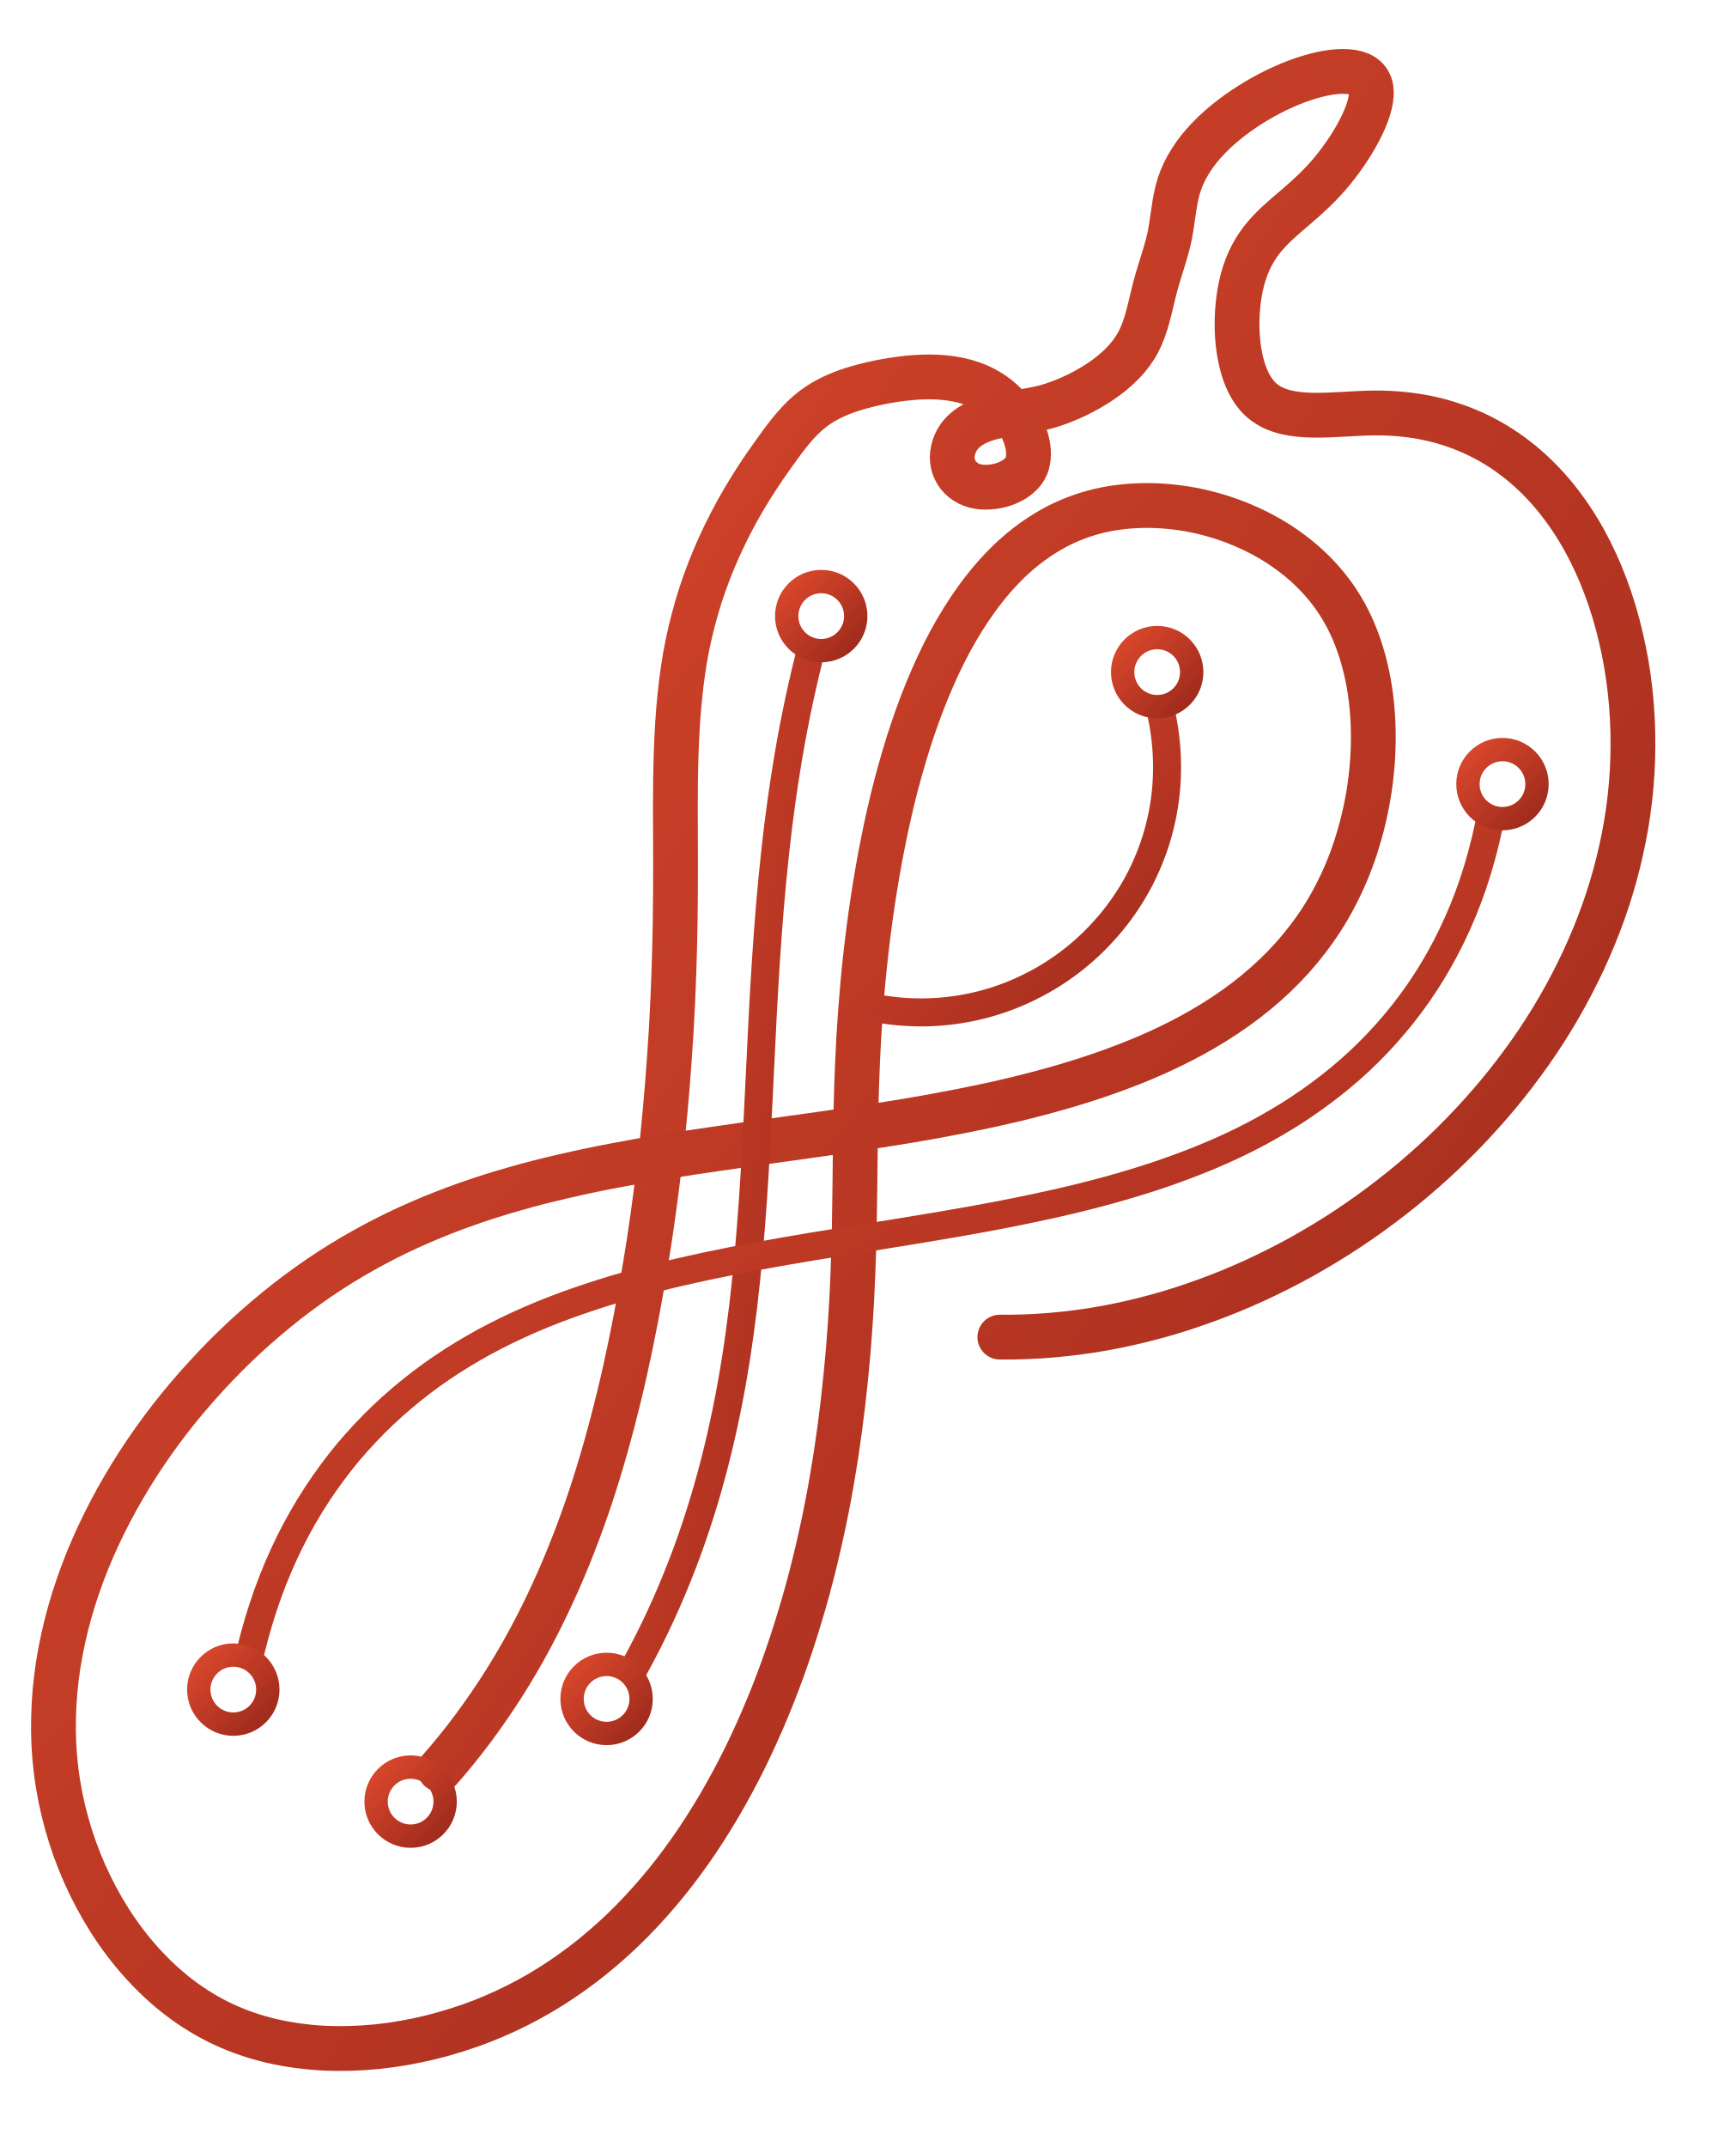
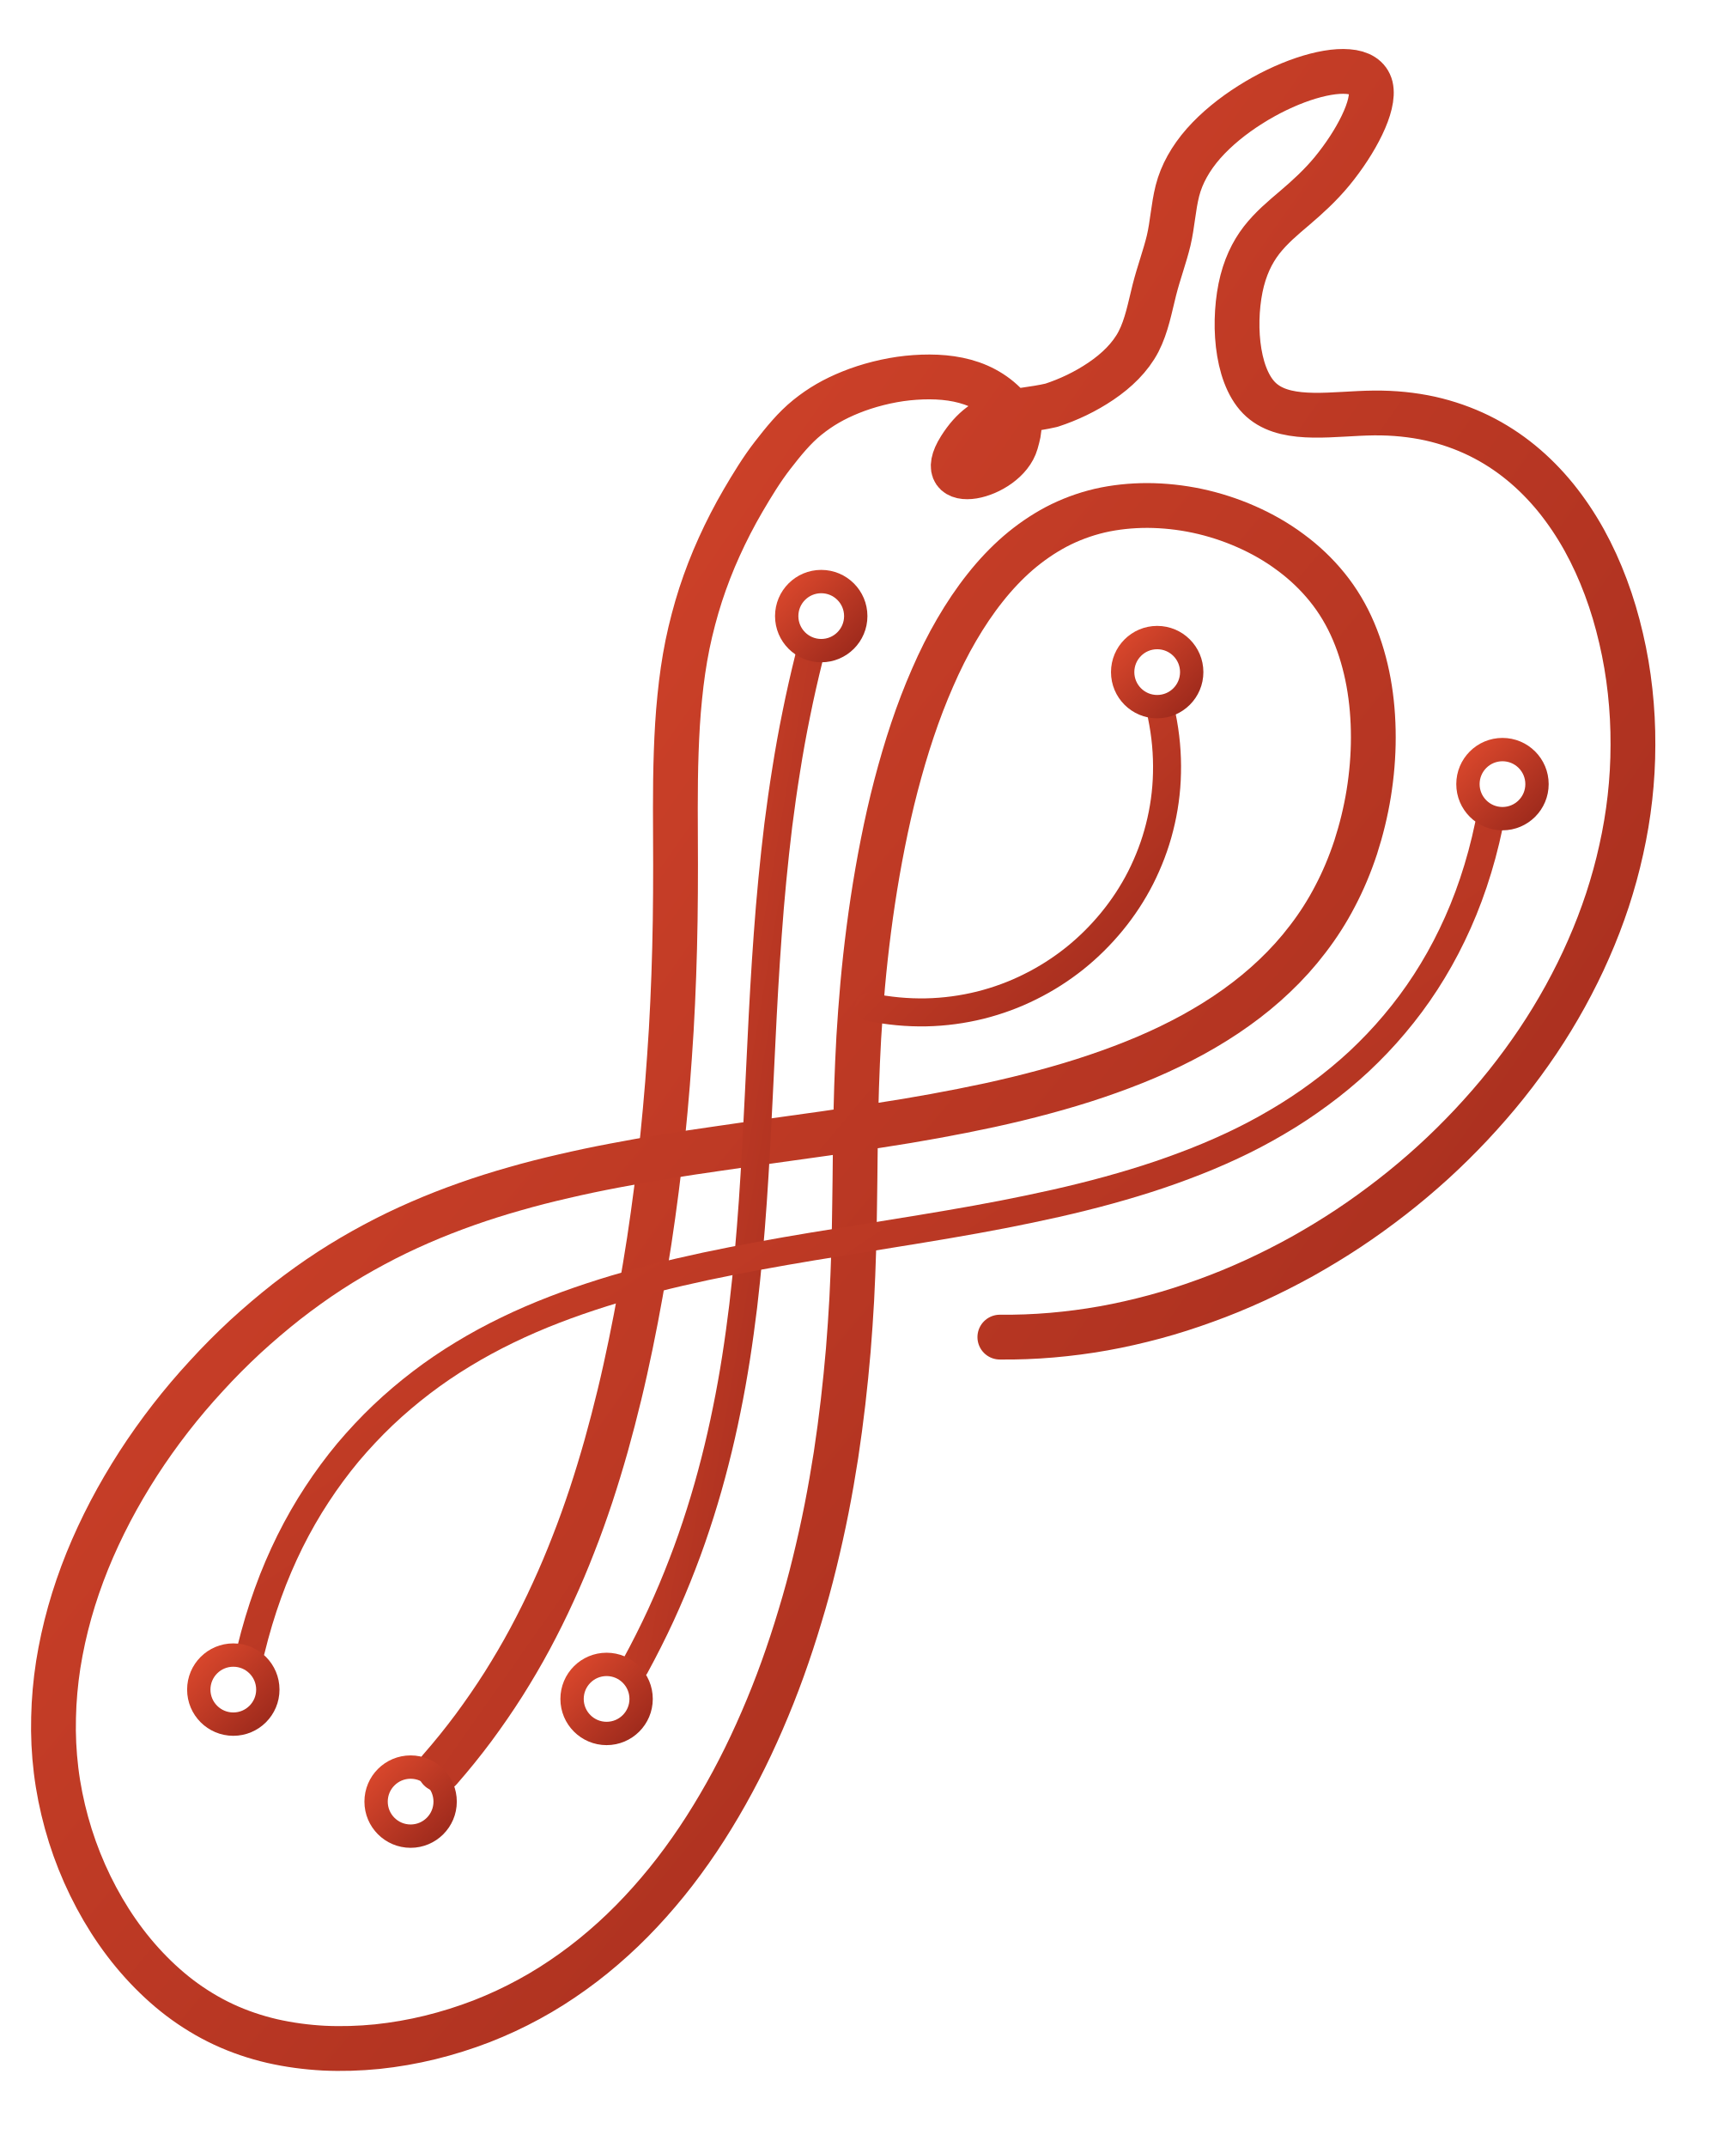
<svg xmlns="http://www.w3.org/2000/svg" viewBox="6 0 186 230" fill="none" stroke-linecap="round" stroke-linejoin="round">
  <defs>
    <linearGradient id="g" x1="0" y1="0" x2="1" y2="1">
      <stop offset="0" stop-color="#D9472C" />
      <stop offset="1" stop-color="#9E2A1C" />
    </linearGradient>
  </defs>
  <g stroke="url(#g)" stroke-width="4.8" data-spesse="1">
-     <path d="M53.13 189.56 C54.41 188.1 55.61 186.61 56.75 185.08 C57.88 183.55 58.95 182 59.96 180.41 C60.96 178.82 61.91 177.21 62.79 175.57 C63.67 173.93 64.5 172.26 65.27 170.57 C66.05 168.88 66.77 167.17 67.44 165.44 C68.12 163.72 68.74 161.97 69.33 160.2 C69.91 158.44 70.45 156.66 70.96 154.86 C71.46 153.07 71.93 151.27 72.37 149.45 C72.81 147.64 73.21 145.81 73.59 143.98 C73.97 142.15 74.32 140.31 74.65 138.47 C74.98 136.63 75.28 134.79 75.57 132.94 C75.85 131.09 76.11 129.23 76.35 127.36 C76.59 125.5 76.81 123.62 77.01 121.74 C77.2 119.86 77.38 117.97 77.53 116.06 C77.68 114.16 77.81 112.25 77.93 110.32 C78.04 108.4 78.13 106.46 78.2 104.51 C78.27 102.56 78.32 100.59 78.35 98.61 C78.38 96.63 78.39 94.64 78.39 92.63 C78.38 90.62 78.37 88.6 78.37 86.58 C78.37 84.56 78.39 82.55 78.46 80.56 C78.53 78.58 78.64 76.61 78.84 74.69 C79.03 72.76 79.3 70.88 79.67 69.05 C80.05 67.22 80.52 65.44 81.08 63.7 C81.65 61.96 82.31 60.25 83.07 58.58 C83.83 56.9 84.68 55.25 85.63 53.62 C86.58 52 87.63 50.39 88.78 48.79 C89.92 47.18 91.14 45.49 92.54 44.27 C93.95 43.05 95.56 42.27 97.36 41.7 C99.16 41.14 101.17 40.72 103.26 40.5 C105.34 40.29 107.47 40.32 109.41 40.85 C111.36 41.38 113.14 42.45 114.45 44.15 C115.76 45.84 116.54 48 116.08 49.64 C115.61 51.28 113.38 52.32 111.23 52.18 C109.08 52.03 107.66 50.27 108.13 48.22 C108.6 46.17 110.41 45.14 112.5 44.66 C114.6 44.18 116.85 44 118.68 43.41 C120.51 42.81 122.31 41.96 123.98 40.83 C125.65 39.7 127.11 38.3 128 36.6 C128.88 34.89 129.23 32.91 129.7 31.05 C130.17 29.2 130.81 27.51 131.23 25.77 C131.64 24.03 131.72 22.21 132.17 20.43 C132.62 18.66 133.59 16.94 134.97 15.37 C136.35 13.81 138.1 12.4 139.97 11.22 C141.83 10.04 143.8 9.1 145.63 8.48 C147.47 7.86 149.16 7.56 150.45 7.67 C151.74 7.77 152.63 8.29 152.88 9.29 C153.12 10.3 152.73 11.78 151.95 13.4 C151.17 15.03 150.02 16.78 148.74 18.34 C147.46 19.89 146.08 21.13 144.77 22.25 C143.46 23.36 142.22 24.4 141.19 25.72 C140.17 27.04 139.37 28.68 138.93 30.84 C138.5 32.99 138.42 35.52 138.8 37.77 C139.18 40.03 140.02 41.99 141.41 43.06 C142.79 44.14 144.68 44.45 146.76 44.48 C148.83 44.51 151.09 44.26 153.23 44.24 C155.37 44.22 157.37 44.43 159.25 44.84 C161.12 45.26 162.87 45.88 164.49 46.67 C166.12 47.47 167.61 48.44 168.98 49.56 C170.35 50.68 171.6 51.95 172.73 53.34 C173.86 54.74 174.87 56.25 175.76 57.85 C176.65 59.46 177.42 61.15 178.08 62.92 C178.74 64.68 179.28 66.51 179.71 68.37 C180.15 70.24 180.47 72.14 180.68 74.06 C180.89 75.97 180.99 77.89 180.98 79.79 C180.98 81.7 180.87 83.59 180.66 85.46 C180.45 87.33 180.14 89.18 179.73 91.01 C179.33 92.84 178.83 94.64 178.25 96.42 C177.66 98.2 176.99 99.95 176.23 101.67 C175.48 103.39 174.64 105.07 173.73 106.73 C172.82 108.38 171.84 109.99 170.78 111.57 C169.72 113.14 168.6 114.67 167.41 116.16 C166.22 117.65 164.96 119.09 163.65 120.49 C162.34 121.88 160.98 123.23 159.56 124.52 C158.14 125.81 156.67 127.05 155.15 128.23 C153.63 129.41 152.07 130.54 150.47 131.6 C148.87 132.66 147.23 133.65 145.56 134.59 C143.88 135.52 142.18 136.38 140.44 137.18 C138.71 137.97 136.95 138.7 135.16 139.34 C133.38 139.99 131.58 140.57 129.76 141.06 C127.94 141.55 126.1 141.97 124.26 142.3 C122.42 142.63 120.56 142.87 118.71 143.03 C116.85 143.19 114.99 143.26 113.14 143.24" />
+     <path d="m 53.13,189.56 c 1.28,-1.46 2.48,-2.95 3.62,-4.48 1.13,-1.53 2.2,-3.08 3.21,-4.67 1,-1.59 1.95,-3.2 2.83,-4.84 0.88,-1.64 1.71,-3.31 2.48,-5 0.78,-1.69 1.5,-3.4 2.17,-5.13 0.68,-1.72 1.3,-3.47 1.89,-5.24 0.58,-1.76 1.12,-3.54 1.63,-5.34 0.5,-1.79 0.97,-3.59 1.41,-5.41 0.44,-1.81 0.84,-3.64 1.22,-5.47 0.38,-1.83 0.73,-3.67 1.06,-5.51 0.33,-1.84 0.63,-3.68 0.92,-5.53 0.28,-1.85 0.54,-3.71 0.78,-5.58 0.24,-1.86 0.46,-3.74 0.66,-5.62 0.19,-1.88 0.37,-3.77 0.52,-5.68 0.15,-1.9 0.28,-3.81 0.4,-5.74 0.11,-1.92 0.2,-3.86 0.27,-5.81 0.07,-1.95 0.12,-3.92 0.15,-5.9 0.03,-1.98 0.04,-3.97 0.04,-5.98 -0.01,-2.01 -0.02,-4.03 -0.02,-6.05 0,-2.02 0.02,-4.03 0.09,-6.02 0.07,-1.98 0.18,-3.95 0.38,-5.87 0.19,-1.93 0.46,-3.81 0.83,-5.64 0.38,-1.83 0.85,-3.61 1.41,-5.35 0.57,-1.74 1.23,-3.45 1.99,-5.12 0.76,-1.68 1.61,-3.33 2.56,-4.96 0.95,-1.62 1.994,-3.341 3.15,-4.83 1.156,-1.489 2.331,-2.95 3.747,-4.087 1.416,-1.137 2.833,-1.952 4.631,-2.679 C 98.956,41.296 101.17,40.72 103.26,40.5 c 2.08,-0.21 4.21,-0.18 6.15,0.35 1.95,0.53 3.73,1.6 5.04,3.3 0.949,1.19 0.883,1.64 0.423,3.28 -1.093,3.815 -9.165,5.58 -6,0.561 2.747,-4.356 5.933,-3.669 9.807,-4.581 1.83,-0.6 3.63,-1.45 5.3,-2.58 1.67,-1.13 3.13,-2.53 4.02,-4.23 0.88,-1.71 1.23,-3.69 1.7,-5.55 0.47,-1.85 1.11,-3.54 1.53,-5.28 0.41,-1.74 0.49,-3.56 0.94,-5.34 0.45,-1.77 1.42,-3.49 2.8,-5.06 1.38,-1.56 3.13,-2.97 5,-4.15 1.86,-1.18 3.83,-2.12 5.66,-2.74 1.84,-0.62 3.53,-0.92 4.82,-0.81 1.29,0.1 2.18,0.62 2.43,1.62 0.24,1.01 -0.15,2.49 -0.93,4.11 -0.78,1.63 -1.93,3.38 -3.21,4.94 -1.28,1.55 -2.66,2.79 -3.97,3.91 -1.31,1.11 -2.55,2.15 -3.58,3.47 -1.02,1.32 -1.82,2.96 -2.26,5.12 -0.43,2.15 -0.51,4.68 -0.13,6.93 0.38,2.26 1.22,4.22 2.61,5.29 1.38,1.08 3.27,1.39 5.35,1.42 2.07,0.03 4.33,-0.22 6.47,-0.24 2.14,-0.02 4.14,0.19 6.02,0.6 1.87,0.42 3.62,1.04 5.24,1.83 1.63,0.8 3.12,1.77 4.49,2.89 1.37,1.12 2.62,2.39 3.75,3.78 1.13,1.4 2.14,2.91 3.03,4.51 0.89,1.61 1.66,3.3 2.32,5.07 0.66,1.76 1.2,3.59 1.63,5.45 0.44,1.87 0.76,3.77 0.97,5.69 0.21,1.91 0.31,3.83 0.3,5.73 0,1.91 -0.11,3.8 -0.32,5.67 -0.21,1.87 -0.52,3.72 -0.93,5.55 -0.4,1.83 -0.9,3.63 -1.48,5.41 -0.59,1.78 -1.26,3.53 -2.02,5.25 -0.75,1.72 -1.59,3.4 -2.5,5.06 -0.91,1.65 -1.89,3.26 -2.95,4.84 -1.06,1.57 -2.18,3.1 -3.37,4.59 -1.19,1.49 -2.45,2.93 -3.76,4.33 -1.31,1.39 -2.67,2.74 -4.09,4.03 -1.42,1.29 -2.89,2.53 -4.41,3.71 -1.52,1.18 -3.08,2.31 -4.68,3.37 -1.6,1.06 -3.24,2.05 -4.91,2.99 -1.68,0.93 -3.38,1.79 -5.12,2.59 -1.73,0.79 -3.49,1.52 -5.28,2.16 -1.78,0.65 -3.58,1.23 -5.4,1.72 -1.82,0.49 -3.66,0.91 -5.5,1.24 -1.84,0.33 -3.7,0.57 -5.55,0.73 -1.86,0.16 -3.72,0.23 -5.57,0.21" />
    <path d="M98.21 108.37 C98.35 106.49 98.52 104.54 98.74 102.55 C98.96 100.56 99.22 98.53 99.53 96.48 C99.84 94.43 100.2 92.36 100.61 90.3 C101.02 88.24 101.48 86.19 102.01 84.16 C102.54 82.14 103.12 80.15 103.77 78.22 C104.42 76.28 105.14 74.4 105.93 72.6 C106.71 70.8 107.57 69.08 108.51 67.47 C109.45 65.86 110.46 64.35 111.56 62.97 C112.65 61.59 113.83 60.34 115.1 59.24 C116.37 58.15 117.73 57.21 119.18 56.44 C120.63 55.68 122.18 55.1 123.82 54.71 C125.47 54.33 127.2 54.15 128.97 54.15 C130.74 54.16 132.54 54.35 134.32 54.73 C136.1 55.11 137.86 55.68 139.54 56.42 C141.22 57.16 142.82 58.07 144.28 59.16 C145.75 60.24 147.08 61.5 148.22 62.91 C149.37 64.33 150.31 65.91 151.04 67.63 C151.77 69.34 152.3 71.18 152.65 73.09 C153 75.01 153.16 76.99 153.16 78.99 C153.16 80.99 152.99 83.01 152.67 84.99 C152.35 86.97 151.87 88.91 151.27 90.77 C150.66 92.62 149.92 94.38 149.06 96.01 C148.21 97.65 147.23 99.17 146.14 100.59 C145.06 102.01 143.87 103.33 142.58 104.55 C141.3 105.77 139.92 106.9 138.46 107.94 C137 108.99 135.46 109.94 133.85 110.83 C132.24 111.71 130.56 112.52 128.83 113.26 C127.09 114 125.3 114.67 123.47 115.29 C121.64 115.91 119.76 116.47 117.86 116.98 C115.95 117.5 114.02 117.96 112.06 118.39 C110.11 118.81 108.14 119.2 106.16 119.56 C104.19 119.92 102.21 120.25 100.24 120.55 C98.26 120.86 96.3 121.15 94.36 121.43 C92.41 121.71 90.48 121.98 88.57 122.24 C86.65 122.51 84.76 122.77 82.88 123.05 C80.99 123.32 79.13 123.6 77.29 123.9 C75.44 124.2 73.61 124.52 71.8 124.87 C69.99 125.21 68.2 125.59 66.43 126 C64.65 126.41 62.9 126.85 61.17 127.35 C59.43 127.84 57.72 128.38 56.02 128.98 C54.33 129.58 52.65 130.23 51 130.95 C49.35 131.67 47.71 132.45 46.1 133.32 C44.49 134.18 42.9 135.11 41.33 136.13 C39.76 137.15 38.22 138.26 36.7 139.44 C35.19 140.63 33.71 141.89 32.27 143.21 C30.84 144.54 29.44 145.94 28.11 147.4 C26.77 148.85 25.48 150.37 24.26 151.94 C23.04 153.51 21.89 155.13 20.81 156.8 C19.74 158.46 18.74 160.17 17.82 161.92 C16.91 163.66 16.08 165.44 15.35 167.24 C14.62 169.05 13.99 170.88 13.47 172.73 C12.95 174.58 12.54 176.45 12.24 178.33 C11.95 180.21 11.78 182.1 11.74 183.99 C11.69 185.88 11.78 187.77 12.01 189.66 C12.24 191.55 12.62 193.43 13.13 195.28 C13.64 197.13 14.29 198.95 15.07 200.71 C15.85 202.47 16.76 204.17 17.78 205.77 C18.81 207.38 19.95 208.89 21.21 210.28 C22.46 211.66 23.82 212.93 25.28 214.04 C26.75 215.15 28.31 216.1 29.96 216.87 C31.61 217.64 33.36 218.23 35.16 218.65 C36.96 219.06 38.82 219.31 40.7 219.41 C42.59 219.5 44.51 219.44 46.42 219.25 C48.33 219.05 50.23 218.72 52.11 218.26 C53.98 217.8 55.82 217.22 57.59 216.54 C59.36 215.85 61.06 215.06 62.69 214.17 C64.33 213.28 65.89 212.29 67.39 211.21 C68.89 210.14 70.32 208.97 71.69 207.73 C73.06 206.49 74.37 205.16 75.61 203.77 C76.85 202.38 78.04 200.92 79.16 199.39 C80.28 197.87 81.34 196.29 82.34 194.65 C83.34 193.02 84.29 191.33 85.18 189.6 C86.07 187.88 86.9 186.1 87.68 184.3 C88.46 182.5 89.19 180.66 89.86 178.8 C90.53 176.94 91.15 175.05 91.72 173.15 C92.3 171.25 92.82 169.34 93.29 167.41 C93.76 165.49 94.19 163.57 94.57 161.64 C94.95 159.72 95.28 157.8 95.58 155.89 C95.87 153.98 96.12 152.09 96.34 150.21 C96.56 148.33 96.74 146.47 96.9 144.63 C97.05 142.8 97.17 140.99 97.27 139.22 C97.36 137.44 97.43 135.71 97.48 134.01 C97.53 132.3 97.56 130.63 97.58 128.98 C97.61 127.32 97.62 125.67 97.64 124.01 C97.66 122.36 97.68 120.69 97.72 119 C97.76 117.31 97.81 115.59 97.89 113.83 C97.96 112.06 98.07 110.25 98.21 108.37 Z" />
  </g>
  <g stroke="url(#g)" stroke-width="3.0" data-piste="1">
    <path d="M92.69 70.46 C92.19 72.48 91.73 74.49 91.33 76.49 C90.92 78.49 90.56 80.48 90.25 82.46 C89.93 84.44 89.65 86.42 89.4 88.39 C89.16 90.36 88.95 92.31 88.76 94.27 C88.57 96.22 88.41 98.17 88.27 100.1 C88.13 102.04 88 103.97 87.89 105.9 C87.78 107.82 87.68 109.74 87.59 111.65 C87.49 113.57 87.4 115.47 87.31 117.37 C87.21 119.27 87.12 121.17 87.02 123.06 C86.91 124.94 86.8 126.83 86.67 128.71 C86.54 130.59 86.39 132.46 86.22 134.33 C86.05 136.2 85.86 138.06 85.64 139.92 C85.41 141.78 85.16 143.64 84.87 145.49 C84.58 147.34 84.25 149.19 83.87 151.04 C83.5 152.88 83.08 154.72 82.61 156.56 C82.14 158.4 81.62 160.24 81.04 162.07 C80.46 163.9 79.83 165.73 79.12 167.56 C78.42 169.39 77.65 171.21 76.81 173.04 C75.97 174.86 75.05 176.68 74.06 178.5" />
    <path d="M165.55 88.39 C165.1 90.55 164.54 92.61 163.88 94.57 C163.22 96.53 162.46 98.4 161.6 100.17 C160.75 101.94 159.8 103.62 158.77 105.21 C157.74 106.8 156.62 108.3 155.43 109.71 C154.24 111.13 152.97 112.45 151.64 113.7 C150.3 114.94 148.9 116.1 147.43 117.18 C145.97 118.26 144.45 119.27 142.87 120.19 C141.3 121.12 139.68 121.97 138.01 122.75 C136.34 123.53 134.62 124.25 132.87 124.9 C131.12 125.56 129.34 126.16 127.52 126.71 C125.7 127.26 123.86 127.77 121.99 128.23 C120.12 128.7 118.22 129.12 116.31 129.52 C114.41 129.92 112.48 130.29 110.55 130.64 C108.61 130.99 106.67 131.32 104.73 131.64 C102.78 131.96 100.83 132.27 98.89 132.59 C96.94 132.9 95 133.21 93.07 133.53 C91.13 133.85 89.2 134.19 87.29 134.54 C85.38 134.89 83.48 135.26 81.6 135.66 C79.73 136.06 77.87 136.49 76.03 136.96 C74.2 137.43 72.39 137.93 70.62 138.49 C68.84 139.05 67.1 139.65 65.39 140.31 C63.68 140.97 62.01 141.69 60.38 142.48 C58.75 143.27 57.17 144.12 55.63 145.06 C54.09 145.99 52.6 147 51.17 148.09 C49.74 149.18 48.36 150.35 47.04 151.6 C45.73 152.85 44.48 154.18 43.29 155.59 C42.11 157.01 41 158.51 39.96 160.1 C38.92 161.68 37.96 163.36 37.08 165.12 C36.21 166.88 35.41 168.73 34.71 170.68 C34.01 172.62 33.4 174.65 32.88 176.78" />
    <path d="M130.48 76.62 C130.92 78.73 131.1 80.79 131.05 82.81 C131.01 84.82 130.73 86.77 130.25 88.65 C129.78 90.52 129.09 92.31 128.24 94 C127.38 95.69 126.34 97.27 125.15 98.72 C123.96 100.17 122.62 101.5 121.16 102.67 C119.69 103.84 118.1 104.86 116.4 105.7 C114.71 106.55 112.91 107.21 111.04 107.68 C109.17 108.14 107.23 108.41 105.23 108.45 C103.24 108.49 101.19 108.3 99.12 107.87" />
  </g>
  <g stroke="url(#g)" stroke-width="2.5" data-nodi="1">
    <circle cx="94" cy="66" r="3.7" />
    <circle cx="130" cy="72" r="3.7" />
    <circle cx="167" cy="84" r="3.7" />
    <circle cx="31" cy="181" r="3.7" />
    <circle cx="50" cy="193" r="3.7" />
    <circle cx="71" cy="182" r="3.7" />
  </g>
</svg>
